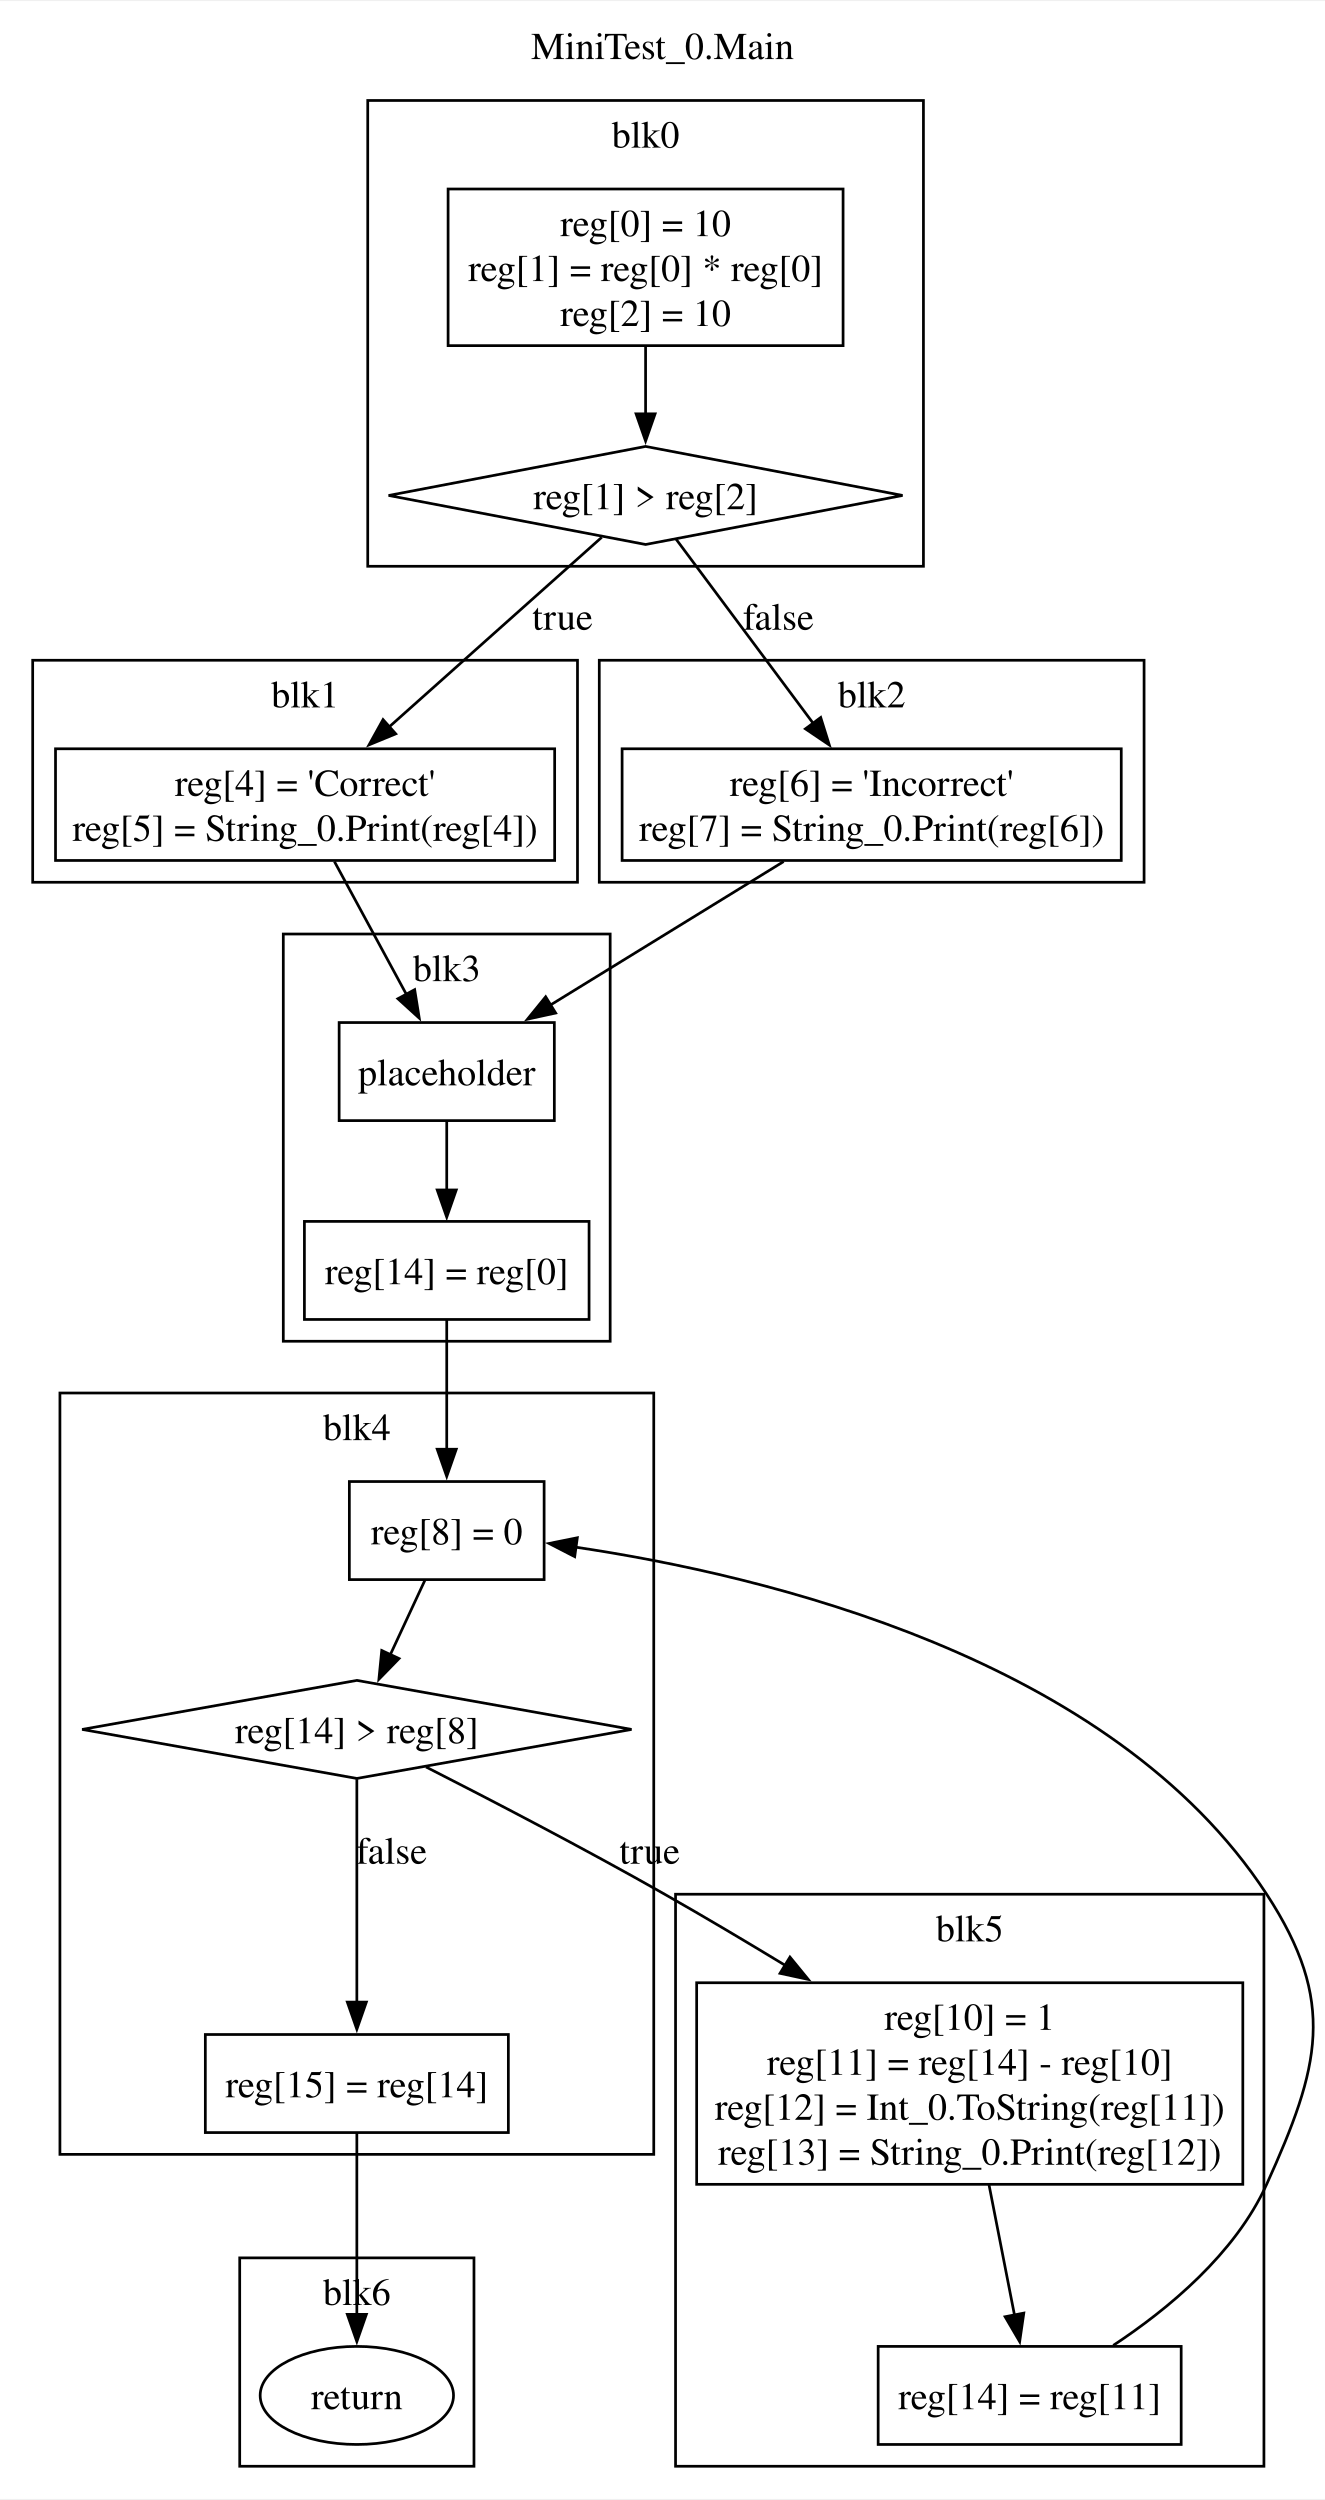
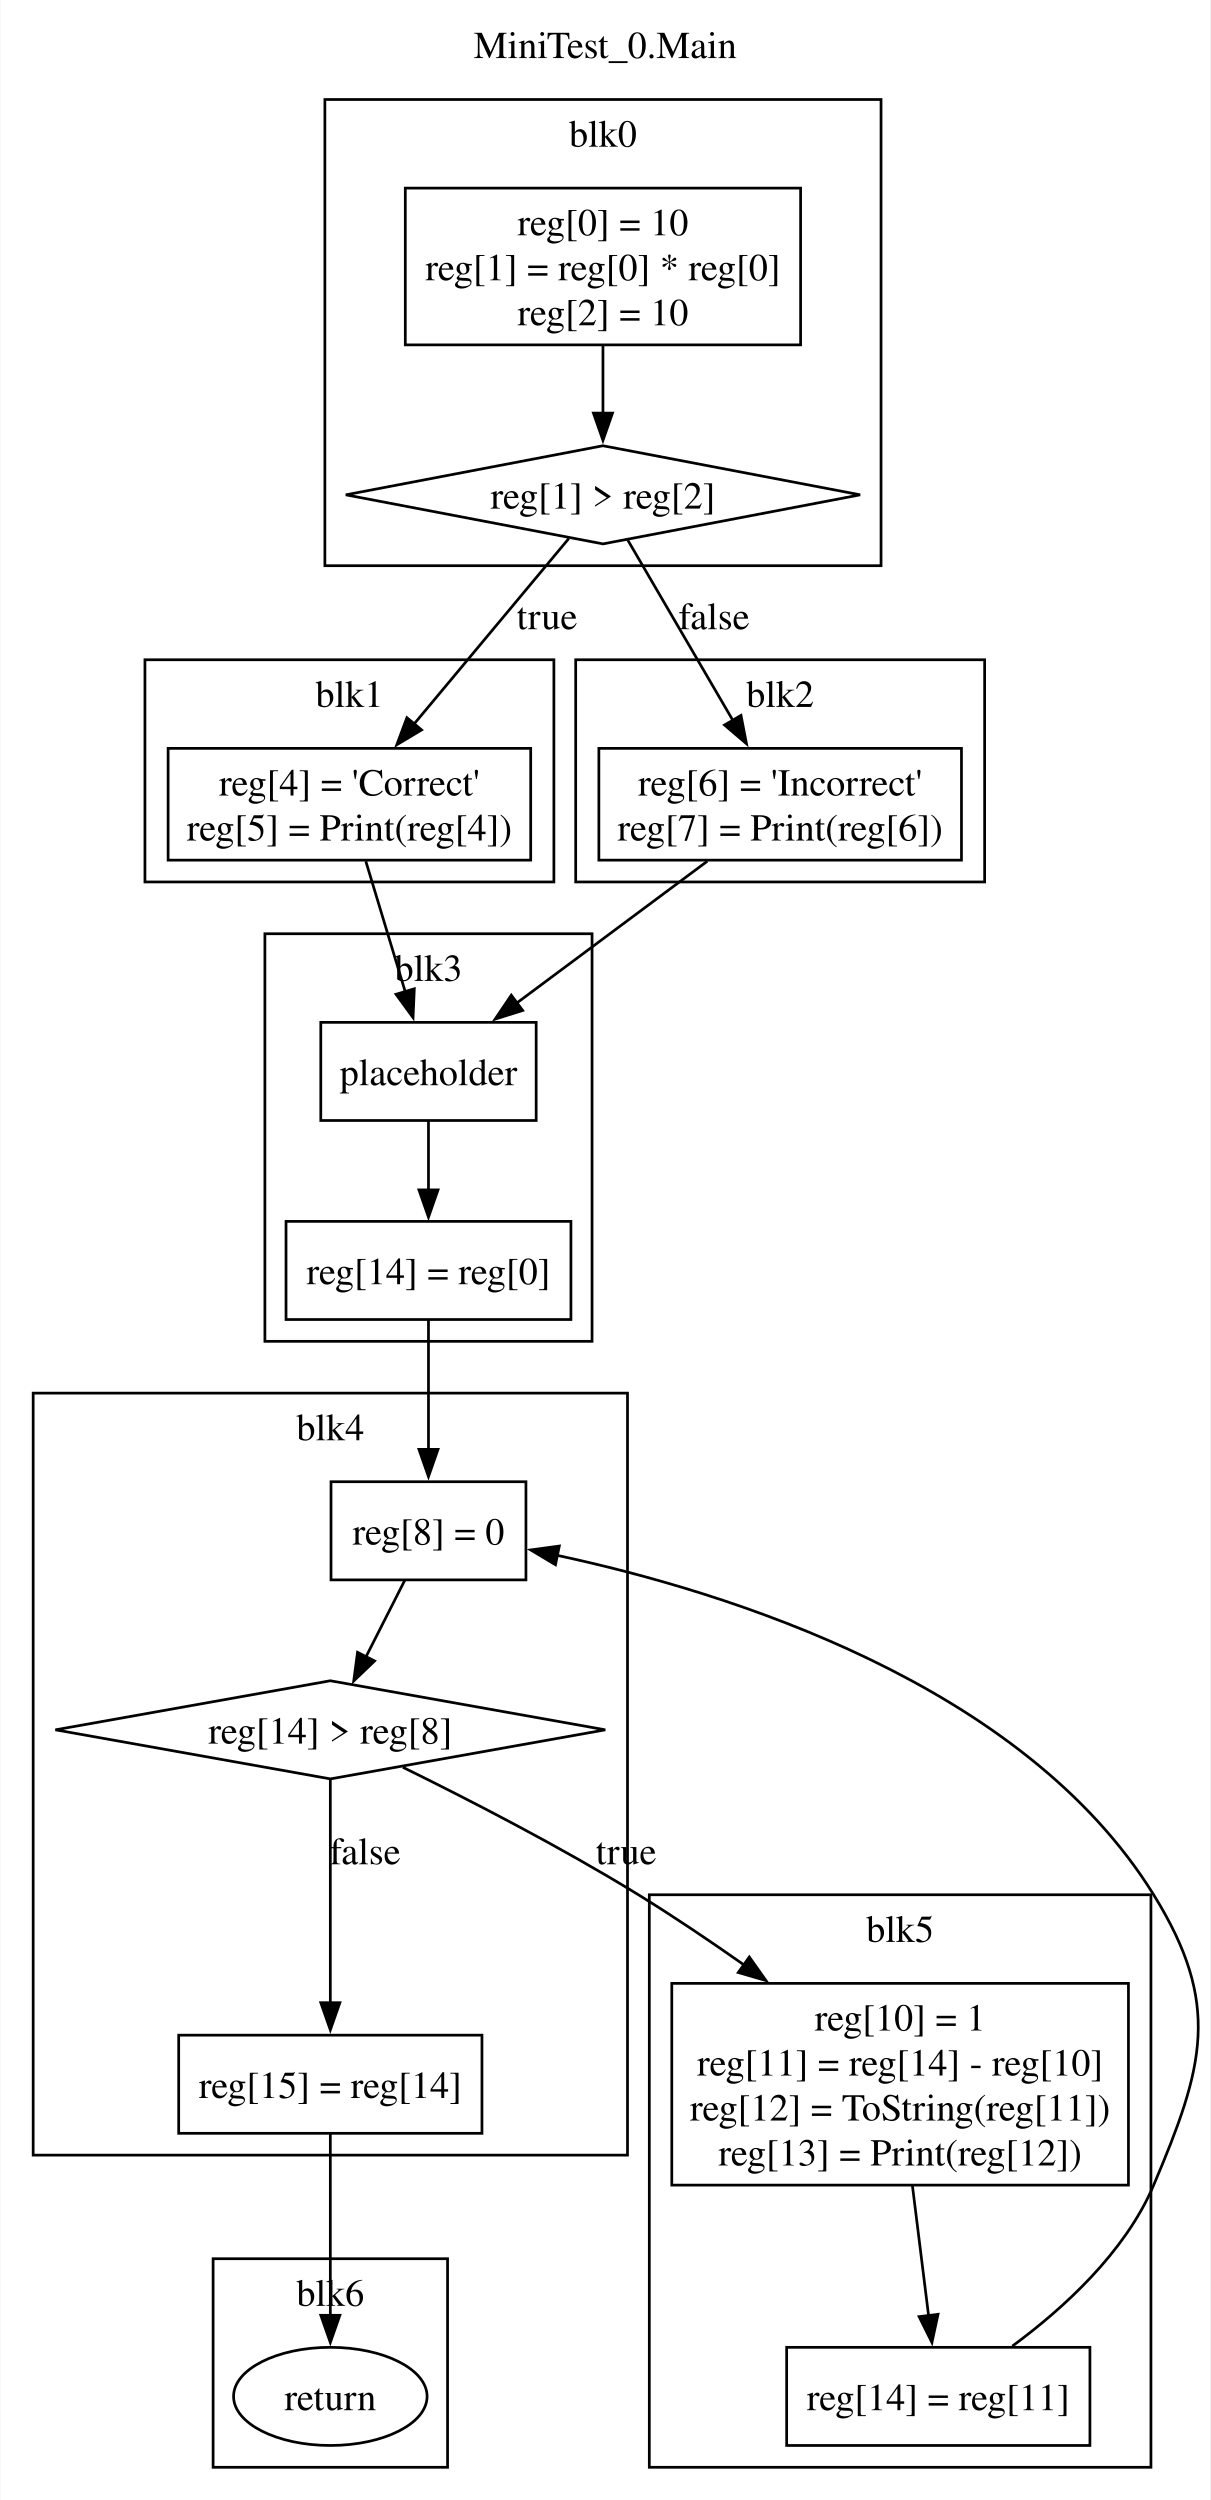
- <svg xmlns="http://www.w3.org/2000/svg" width="486pt" height="917pt" viewBox="0.00 0.00 486.41 917.00">
+ <svg xmlns="http://www.w3.org/2000/svg" width="444pt" height="917pt" viewBox="0.00 0.00 443.67 917.00">
  <g id="graph0" class="graph" transform="scale(1 1) rotate(0) translate(4 913)">
-     <polygon fill="white" stroke="none" points="-4,4 -4,-913 482.41,-913 482.41,4 -4,4" />
-     <text text-anchor="middle" x="239.21" y="-891.7" font-family="Times,serif" font-size="14.00">MiniTest_0.Main</text>
+     <polygon fill="white" stroke="none" points="-4,4 -4,-913 439.67,-913 439.67,4 -4,4" />
+     <text text-anchor="middle" x="217.84" y="-891.7" font-family="Times,serif" font-size="14.00">MiniTest_0.Main</text>
    <g id="clust1" class="cluster">
-       <polygon fill="none" stroke="black" points="131,-705.5 131,-876.5 335,-876.5 335,-705.5 131,-705.5" />
-       <text text-anchor="middle" x="233" y="-859.2" font-family="Times,serif" font-size="14.00">blk0</text>
+       <polygon fill="none" stroke="black" points="115,-705.5 115,-876.5 319,-876.5 319,-705.5 115,-705.5" />
+       <text text-anchor="middle" x="217" y="-859.2" font-family="Times,serif" font-size="14.00">blk0</text>
    </g>
    <g id="clust2" class="cluster">
-       <polygon fill="none" stroke="black" points="8,-589.5 8,-671 208,-671 208,-589.5 8,-589.5" />
-       <text text-anchor="middle" x="108" y="-653.7" font-family="Times,serif" font-size="14.00">blk1</text>
+       <polygon fill="none" stroke="black" points="49,-589.5 49,-671 199,-671 199,-589.5 49,-589.5" />
+       <text text-anchor="middle" x="124" y="-653.7" font-family="Times,serif" font-size="14.00">blk1</text>
    </g>
    <g id="clust3" class="cluster">
-       <polygon fill="none" stroke="black" points="216,-589.5 216,-671 416,-671 416,-589.5 216,-589.5" />
-       <text text-anchor="middle" x="316" y="-653.7" font-family="Times,serif" font-size="14.00">blk2</text>
+       <polygon fill="none" stroke="black" points="207,-589.5 207,-671 357,-671 357,-589.5 207,-589.5" />
+       <text text-anchor="middle" x="282" y="-653.7" font-family="Times,serif" font-size="14.00">blk2</text>
    </g>
    <g id="clust4" class="cluster">
-       <polygon fill="none" stroke="black" points="100,-421 100,-570.5 220,-570.5 220,-421 100,-421" />
-       <text text-anchor="middle" x="160" y="-553.2" font-family="Times,serif" font-size="14.00">blk3</text>
+       <polygon fill="none" stroke="black" points="93,-421 93,-570.5 213,-570.5 213,-421 93,-421" />
+       <text text-anchor="middle" x="153" y="-553.2" font-family="Times,serif" font-size="14.00">blk3</text>
    </g>
    <g id="clust5" class="cluster">
-       <polygon fill="none" stroke="black" points="18,-122.5 18,-402 236,-402 236,-122.5 18,-122.5" />
-       <text text-anchor="middle" x="127" y="-384.7" font-family="Times,serif" font-size="14.00">blk4</text>
+       <polygon fill="none" stroke="black" points="8,-122.5 8,-402 226,-402 226,-122.5 8,-122.5" />
+       <text text-anchor="middle" x="117" y="-384.7" font-family="Times,serif" font-size="14.00">blk4</text>
    </g>
    <g id="clust6" class="cluster">
-       <polygon fill="none" stroke="black" points="244,-8 244,-218 460,-218 460,-8 244,-8" />
-       <text text-anchor="middle" x="352" y="-200.7" font-family="Times,serif" font-size="14.00">blk5</text>
+       <polygon fill="none" stroke="black" points="234,-8 234,-218 418,-218 418,-8 234,-8" />
+       <text text-anchor="middle" x="326" y="-200.7" font-family="Times,serif" font-size="14.00">blk5</text>
    </g>
    <g id="clust7" class="cluster">
-       <polygon fill="none" stroke="black" points="84,-8 84,-84.5 170,-84.5 170,-8 84,-8" />
-       <text text-anchor="middle" x="127" y="-67.2" font-family="Times,serif" font-size="14.00">blk6</text>
+       <polygon fill="none" stroke="black" points="74,-8 74,-84.5 160,-84.5 160,-8 74,-8" />
+       <text text-anchor="middle" x="117" y="-67.2" font-family="Times,serif" font-size="14.00">blk6</text>
    </g>
    <g id="node1" class="node">
-       <polygon fill="none" stroke="black" points="305.5,-844 160.5,-844 160.5,-786.5 305.5,-786.5 305.5,-844" />
-       <text text-anchor="middle" x="233" y="-826.7" font-family="Times,serif" font-size="14.00">reg[0] = 10</text>
-       <text text-anchor="middle" x="233" y="-810.2" font-family="Times,serif" font-size="14.00">reg[1] = reg[0] * reg[0]</text>
-       <text text-anchor="middle" x="233" y="-793.7" font-family="Times,serif" font-size="14.00">reg[2] = 10</text>
+       <polygon fill="none" stroke="black" points="289.5,-844 144.5,-844 144.5,-786.5 289.5,-786.5 289.5,-844" />
+       <text text-anchor="middle" x="217" y="-826.7" font-family="Times,serif" font-size="14.00">reg[0] = 10</text>
+       <text text-anchor="middle" x="217" y="-810.2" font-family="Times,serif" font-size="14.00">reg[1] = reg[0] * reg[0]</text>
+       <text text-anchor="middle" x="217" y="-793.7" font-family="Times,serif" font-size="14.00">reg[2] = 10</text>
    </g>
    <g id="node2" class="node">
-       <polygon fill="none" stroke="black" points="233,-749.5 138.66,-731.5 233,-713.5 327.34,-731.5 233,-749.5" />
-       <text text-anchor="middle" x="233" y="-726.45" font-family="Times,serif" font-size="14.00">reg[1] &gt; reg[2]</text>
+       <polygon fill="none" stroke="black" points="217,-749.5 122.66,-731.5 217,-713.5 311.34,-731.5 217,-749.5" />
+       <text text-anchor="middle" x="217" y="-726.45" font-family="Times,serif" font-size="14.00">reg[1] &gt; reg[2]</text>
    </g>
    <g id="edge1" class="edge">
-       <path fill="none" stroke="black" d="M233,-786.12C233,-778.14 233,-769.45 233,-761.43" />
-       <polygon fill="black" stroke="black" points="236.5,-761.47 233,-751.47 229.5,-761.47 236.5,-761.47" />
+       <path fill="none" stroke="black" d="M217,-786.12C217,-778.14 217,-769.45 217,-761.43" />
+       <polygon fill="black" stroke="black" points="220.5,-761.47 217,-751.47 213.5,-761.47 220.5,-761.47" />
    </g>
    <g id="node3" class="node">
-       <polygon fill="none" stroke="black" points="199.62,-638.5 16.38,-638.5 16.38,-597.5 199.62,-597.5 199.62,-638.5" />
-       <text text-anchor="middle" x="108" y="-621.2" font-family="Times,serif" font-size="14.00">reg[4] = 'Correct'</text>
-       <text text-anchor="middle" x="108" y="-604.7" font-family="Times,serif" font-size="14.00">reg[5] = String_0.Print(reg[4])</text>
+       <polygon fill="none" stroke="black" points="190.5,-638.5 57.5,-638.5 57.5,-597.5 190.5,-597.5 190.5,-638.5" />
+       <text text-anchor="middle" x="124" y="-621.2" font-family="Times,serif" font-size="14.00">reg[4] = 'Correct'</text>
+       <text text-anchor="middle" x="124" y="-604.7" font-family="Times,serif" font-size="14.00">reg[5] = Print(reg[4])</text>
    </g>
    <g id="edge2" class="edge">
-       <path fill="none" stroke="black" d="M216.91,-716.15C197.21,-698.58 163.42,-668.43 138.69,-646.37" />
-       <polygon fill="black" stroke="black" points="141.28,-643.99 131.48,-639.95 136.62,-649.22 141.28,-643.99" />
-       <text text-anchor="middle" x="202.5" y="-682.2" font-family="Times,serif" font-size="14.00">true</text>
+       <path fill="none" stroke="black" d="M204.46,-715.46C189.97,-698.09 165.81,-669.12 147.73,-647.45" />
+       <polygon fill="black" stroke="black" points="150.47,-645.27 141.38,-639.83 145.09,-649.75 150.47,-645.27" />
+       <text text-anchor="middle" x="196.5" y="-682.2" font-family="Times,serif" font-size="14.00">true</text>
    </g>
    <g id="node4" class="node">
-       <polygon fill="none" stroke="black" points="407.62,-638.5 224.38,-638.5 224.38,-597.5 407.62,-597.5 407.62,-638.5" />
-       <text text-anchor="middle" x="316" y="-621.2" font-family="Times,serif" font-size="14.00">reg[6] = 'Incorrect'</text>
-       <text text-anchor="middle" x="316" y="-604.7" font-family="Times,serif" font-size="14.00">reg[7] = String_0.Print(reg[6])</text>
+       <polygon fill="none" stroke="black" points="348.5,-638.5 215.5,-638.5 215.5,-597.5 348.5,-597.5 348.5,-638.5" />
+       <text text-anchor="middle" x="282" y="-621.2" font-family="Times,serif" font-size="14.00">reg[6] = 'Incorrect'</text>
+       <text text-anchor="middle" x="282" y="-604.7" font-family="Times,serif" font-size="14.00">reg[7] = Print(reg[6])</text>
    </g>
    <g id="edge3" class="edge">
-       <path fill="none" stroke="black" d="M244.19,-715.46C257.07,-698.17 278.5,-669.38 294.6,-647.75" />
-       <polygon fill="black" stroke="black" points="297.29,-650 300.45,-639.89 291.67,-645.82 297.29,-650" />
-       <text text-anchor="middle" x="281.75" y="-682.2" font-family="Times,serif" font-size="14.00">false</text>
+       <path fill="none" stroke="black" d="M226.04,-715C235.99,-697.92 252.23,-670.07 264.66,-648.75" />
+       <polygon fill="black" stroke="black" points="267.63,-650.6 269.65,-640.19 261.59,-647.07 267.63,-650.6" />
+       <text text-anchor="middle" x="257.75" y="-682.2" font-family="Times,serif" font-size="14.00">false</text>
    </g>
    <g id="node5" class="node">
-       <polygon fill="none" stroke="black" points="199.5,-538 120.5,-538 120.5,-502 199.5,-502 199.5,-538" />
-       <text text-anchor="middle" x="160" y="-514.95" font-family="Times,serif" font-size="14.00">placeholder</text>
+       <polygon fill="none" stroke="black" points="192.5,-538 113.5,-538 113.5,-502 192.5,-502 192.5,-538" />
+       <text text-anchor="middle" x="153" y="-514.95" font-family="Times,serif" font-size="14.00">placeholder</text>
    </g>
    <g id="edge4" class="edge">
-       <path fill="none" stroke="black" d="M118.77,-597.11C126.41,-583.01 136.76,-563.91 145.17,-548.37" />
-       <polygon fill="black" stroke="black" points="148.23,-550.08 149.91,-539.62 142.07,-546.75 148.23,-550.08" />
+       <path fill="none" stroke="black" d="M130.01,-597.11C134.19,-583.28 139.82,-564.64 144.46,-549.27" />
+       <polygon fill="black" stroke="black" points="147.8,-550.32 147.34,-539.74 141.1,-548.3 147.8,-550.32" />
    </g>
    <g id="edge5" class="edge">
-       <path fill="none" stroke="black" d="M283.68,-597.11C258.75,-581.77 224.21,-560.51 197.97,-544.37" />
-       <polygon fill="black" stroke="black" points="199.99,-541.5 189.64,-539.24 196.32,-547.46 199.99,-541.5" />
+       <path fill="none" stroke="black" d="M255.27,-597.11C234.96,-581.99 206.92,-561.13 185.35,-545.07" />
+       <polygon fill="black" stroke="black" points="187.56,-542.36 177.45,-539.19 183.38,-547.97 187.56,-542.36" />
    </g>
    <g id="node6" class="node">
-       <polygon fill="none" stroke="black" points="212.25,-465 107.75,-465 107.75,-429 212.25,-429 212.25,-465" />
-       <text text-anchor="middle" x="160" y="-441.95" font-family="Times,serif" font-size="14.00">reg[14] = reg[0]</text>
+       <polygon fill="none" stroke="black" points="205.25,-465 100.75,-465 100.75,-429 205.25,-429 205.25,-465" />
+       <text text-anchor="middle" x="153" y="-441.95" font-family="Times,serif" font-size="14.00">reg[14] = reg[0]</text>
    </g>
    <g id="edge6" class="edge">
-       <path fill="none" stroke="black" d="M160,-501.81C160,-494.23 160,-485.1 160,-476.54" />
-       <polygon fill="black" stroke="black" points="163.5,-476.54 160,-466.54 156.5,-476.54 163.5,-476.54" />
+       <path fill="none" stroke="black" d="M153,-501.81C153,-494.23 153,-485.1 153,-476.54" />
+       <polygon fill="black" stroke="black" points="156.5,-476.54 153,-466.54 149.5,-476.54 156.5,-476.54" />
    </g>
    <g id="node7" class="node">
-       <polygon fill="none" stroke="black" points="195.75,-369.5 124.25,-369.5 124.25,-333.5 195.75,-333.5 195.75,-369.5" />
-       <text text-anchor="middle" x="160" y="-346.45" font-family="Times,serif" font-size="14.00">reg[8] = 0</text>
+       <polygon fill="none" stroke="black" points="188.75,-369.5 117.25,-369.5 117.25,-333.5 188.75,-333.5 188.75,-369.5" />
+       <text text-anchor="middle" x="153" y="-346.45" font-family="Times,serif" font-size="14.00">reg[8] = 0</text>
    </g>
    <g id="edge7" class="edge">
-       <path fill="none" stroke="black" d="M160,-428.85C160,-415.49 160,-396.65 160,-381.03" />
-       <polygon fill="black" stroke="black" points="163.5,-381.37 160,-371.37 156.5,-381.37 163.5,-381.37" />
+       <path fill="none" stroke="black" d="M153,-428.85C153,-415.49 153,-396.65 153,-381.03" />
+       <polygon fill="black" stroke="black" points="156.5,-381.37 153,-371.37 149.5,-381.37 156.5,-381.37" />
    </g>
    <g id="node8" class="node">
-       <polygon fill="none" stroke="black" points="127,-296.5 26.15,-278.5 127,-260.5 227.85,-278.5 127,-296.5" />
-       <text text-anchor="middle" x="127" y="-273.45" font-family="Times,serif" font-size="14.00">reg[14] &gt; reg[8]</text>
+       <polygon fill="none" stroke="black" points="117,-296.5 16.15,-278.5 117,-260.5 217.85,-278.5 117,-296.5" />
+       <text text-anchor="middle" x="117" y="-273.45" font-family="Times,serif" font-size="14.00">reg[14] &gt; reg[8]</text>
    </g>
    <g id="edge8" class="edge">
-       <path fill="none" stroke="black" d="M152.01,-333.31C148.17,-325.05 143.49,-314.97 139.21,-305.78" />
-       <polygon fill="black" stroke="black" points="142.49,-304.52 135.1,-296.93 136.14,-307.47 142.49,-304.52" />
+       <path fill="none" stroke="black" d="M144.29,-333.31C139.99,-324.84 134.73,-314.46 129.97,-305.08" />
+       <polygon fill="black" stroke="black" points="133.23,-303.76 125.58,-296.43 126.98,-306.93 133.23,-303.76" />
    </g>
    <g id="node9" class="node">
-       <polygon fill="none" stroke="black" points="452.25,-185.5 251.75,-185.5 251.75,-111.5 452.25,-111.5 452.25,-185.5" />
-       <text text-anchor="middle" x="352" y="-168.2" font-family="Times,serif" font-size="14.00">reg[10] = 1</text>
-       <text text-anchor="middle" x="352" y="-151.7" font-family="Times,serif" font-size="14.00">reg[11] = reg[14] - reg[10]</text>
-       <text text-anchor="middle" x="352" y="-135.2" font-family="Times,serif" font-size="14.00">reg[12] = Int_0.ToString(reg[11])</text>
-       <text text-anchor="middle" x="352" y="-118.7" font-family="Times,serif" font-size="14.00">reg[13] = String_0.Print(reg[12])</text>
+       <polygon fill="none" stroke="black" points="409.75,-185.5 242.25,-185.5 242.25,-111.5 409.75,-111.5 409.75,-185.5" />
+       <text text-anchor="middle" x="326" y="-168.2" font-family="Times,serif" font-size="14.00">reg[10] = 1</text>
+       <text text-anchor="middle" x="326" y="-151.7" font-family="Times,serif" font-size="14.00">reg[11] = reg[14] - reg[10]</text>
+       <text text-anchor="middle" x="326" y="-135.2" font-family="Times,serif" font-size="14.00">reg[12] = ToString(reg[11])</text>
+       <text text-anchor="middle" x="326" y="-118.7" font-family="Times,serif" font-size="14.00">reg[13] = Print(reg[12])</text>
    </g>
    <g id="edge9" class="edge">
-       <path fill="none" stroke="black" d="M152.38,-264.72C175.45,-252.98 210.31,-234.87 240,-218 254.55,-209.73 269.96,-200.57 284.55,-191.71" />
-       <polygon fill="black" stroke="black" points="286,-194.93 292.71,-186.73 282.35,-188.96 286,-194.93" />
-       <text text-anchor="middle" x="234.5" y="-229.2" font-family="Times,serif" font-size="14.00">true</text>
+       <path fill="none" stroke="black" d="M143.59,-264.77C166.85,-253.34 201.31,-235.68 230,-218 242.9,-210.05 256.37,-200.97 269,-192.08" />
+       <polygon fill="black" stroke="black" points="270.68,-195.18 276.8,-186.53 266.62,-189.48 270.68,-195.18" />
+       <text text-anchor="middle" x="225.5" y="-229.2" font-family="Times,serif" font-size="14.00">true</text>
    </g>
    <g id="node10" class="node">
-       <polygon fill="none" stroke="black" points="182.62,-166.5 71.38,-166.5 71.38,-130.5 182.62,-130.5 182.62,-166.5" />
-       <text text-anchor="middle" x="127" y="-143.45" font-family="Times,serif" font-size="14.00">reg[15] = reg[14]</text>
+       <polygon fill="none" stroke="black" points="172.62,-166.5 61.38,-166.5 61.38,-130.5 172.62,-130.5 172.62,-166.5" />
+       <text text-anchor="middle" x="117" y="-143.45" font-family="Times,serif" font-size="14.00">reg[15] = reg[14]</text>
    </g>
    <g id="edge10" class="edge">
-       <path fill="none" stroke="black" d="M127,-260.24C127,-239.24 127,-203.5 127,-178.31" />
-       <polygon fill="black" stroke="black" points="130.5,-178.41 127,-168.41 123.5,-178.41 130.5,-178.41" />
-       <text text-anchor="middle" x="139.75" y="-229.2" font-family="Times,serif" font-size="14.00">false</text>
+       <path fill="none" stroke="black" d="M117,-260.24C117,-239.24 117,-203.5 117,-178.31" />
+       <polygon fill="black" stroke="black" points="120.5,-178.41 117,-168.41 113.5,-178.41 120.5,-178.41" />
+       <text text-anchor="middle" x="129.75" y="-229.2" font-family="Times,serif" font-size="14.00">false</text>
    </g>
    <g id="node12" class="node">
-       <polygon fill="none" stroke="black" points="429.62,-52 318.38,-52 318.38,-16 429.62,-16 429.62,-52" />
-       <text text-anchor="middle" x="374" y="-28.95" font-family="Times,serif" font-size="14.00">reg[14] = reg[11]</text>
+       <polygon fill="none" stroke="black" points="395.62,-52 284.38,-52 284.38,-16 395.62,-16 395.62,-52" />
+       <text text-anchor="middle" x="340" y="-28.95" font-family="Times,serif" font-size="14.00">reg[14] = reg[11]</text>
    </g>
    <g id="edge12" class="edge">
-       <path fill="none" stroke="black" d="M359.08,-111.29C362.1,-95.83 365.58,-78.05 368.42,-63.55" />
-       <polygon fill="black" stroke="black" points="371.85,-64.23 370.33,-53.74 364.98,-62.89 371.85,-64.23" />
+       <path fill="none" stroke="black" d="M330.51,-111.29C332.43,-95.83 334.64,-78.05 336.45,-63.55" />
+       <polygon fill="black" stroke="black" points="339.9,-64.12 337.67,-53.76 332.96,-63.25 339.9,-64.12" />
    </g>
    <g id="node11" class="node">
-       <ellipse fill="none" stroke="black" cx="127" cy="-34" rx="35.49" ry="18" />
-       <text text-anchor="middle" x="127" y="-28.95" font-family="Times,serif" font-size="14.00">return </text>
+       <ellipse fill="none" stroke="black" cx="117" cy="-34" rx="35.49" ry="18" />
+       <text text-anchor="middle" x="117" y="-28.95" font-family="Times,serif" font-size="14.00">return </text>
    </g>
    <g id="edge11" class="edge">
-       <path fill="none" stroke="black" d="M127,-130.41C127,-112.74 127,-84.82 127,-63.74" />
-       <polygon fill="black" stroke="black" points="130.5,-63.76 127,-53.76 123.5,-63.76 130.5,-63.76" />
+       <path fill="none" stroke="black" d="M117,-130.41C117,-112.74 117,-84.82 117,-63.74" />
+       <polygon fill="black" stroke="black" points="120.5,-63.76 117,-53.76 113.5,-63.76 120.5,-63.76" />
    </g>
    <g id="edge13" class="edge">
-       <path fill="none" stroke="black" d="M404.69,-52.37C424.82,-65.66 449.48,-86.03 461,-111.5 480.51,-154.63 486.86,-178.36 461,-218 404.33,-304.86 276.55,-335.16 207.09,-345.44" />
-       <polygon fill="black" stroke="black" points="206.98,-341.92 197.56,-346.77 207.94,-348.86 206.98,-341.92" />
+       <path fill="none" stroke="black" d="M367.15,-52.44C385.6,-66.02 408.5,-86.71 419,-111.5 437.46,-155.08 443.91,-177.75 419,-218 371.06,-295.43 262.77,-329.08 200.14,-342.51" />
+       <polygon fill="black" stroke="black" points="199.58,-339.05 190.49,-344.48 200.99,-345.91 199.58,-339.05" />
    </g>
  </g>
</svg>
